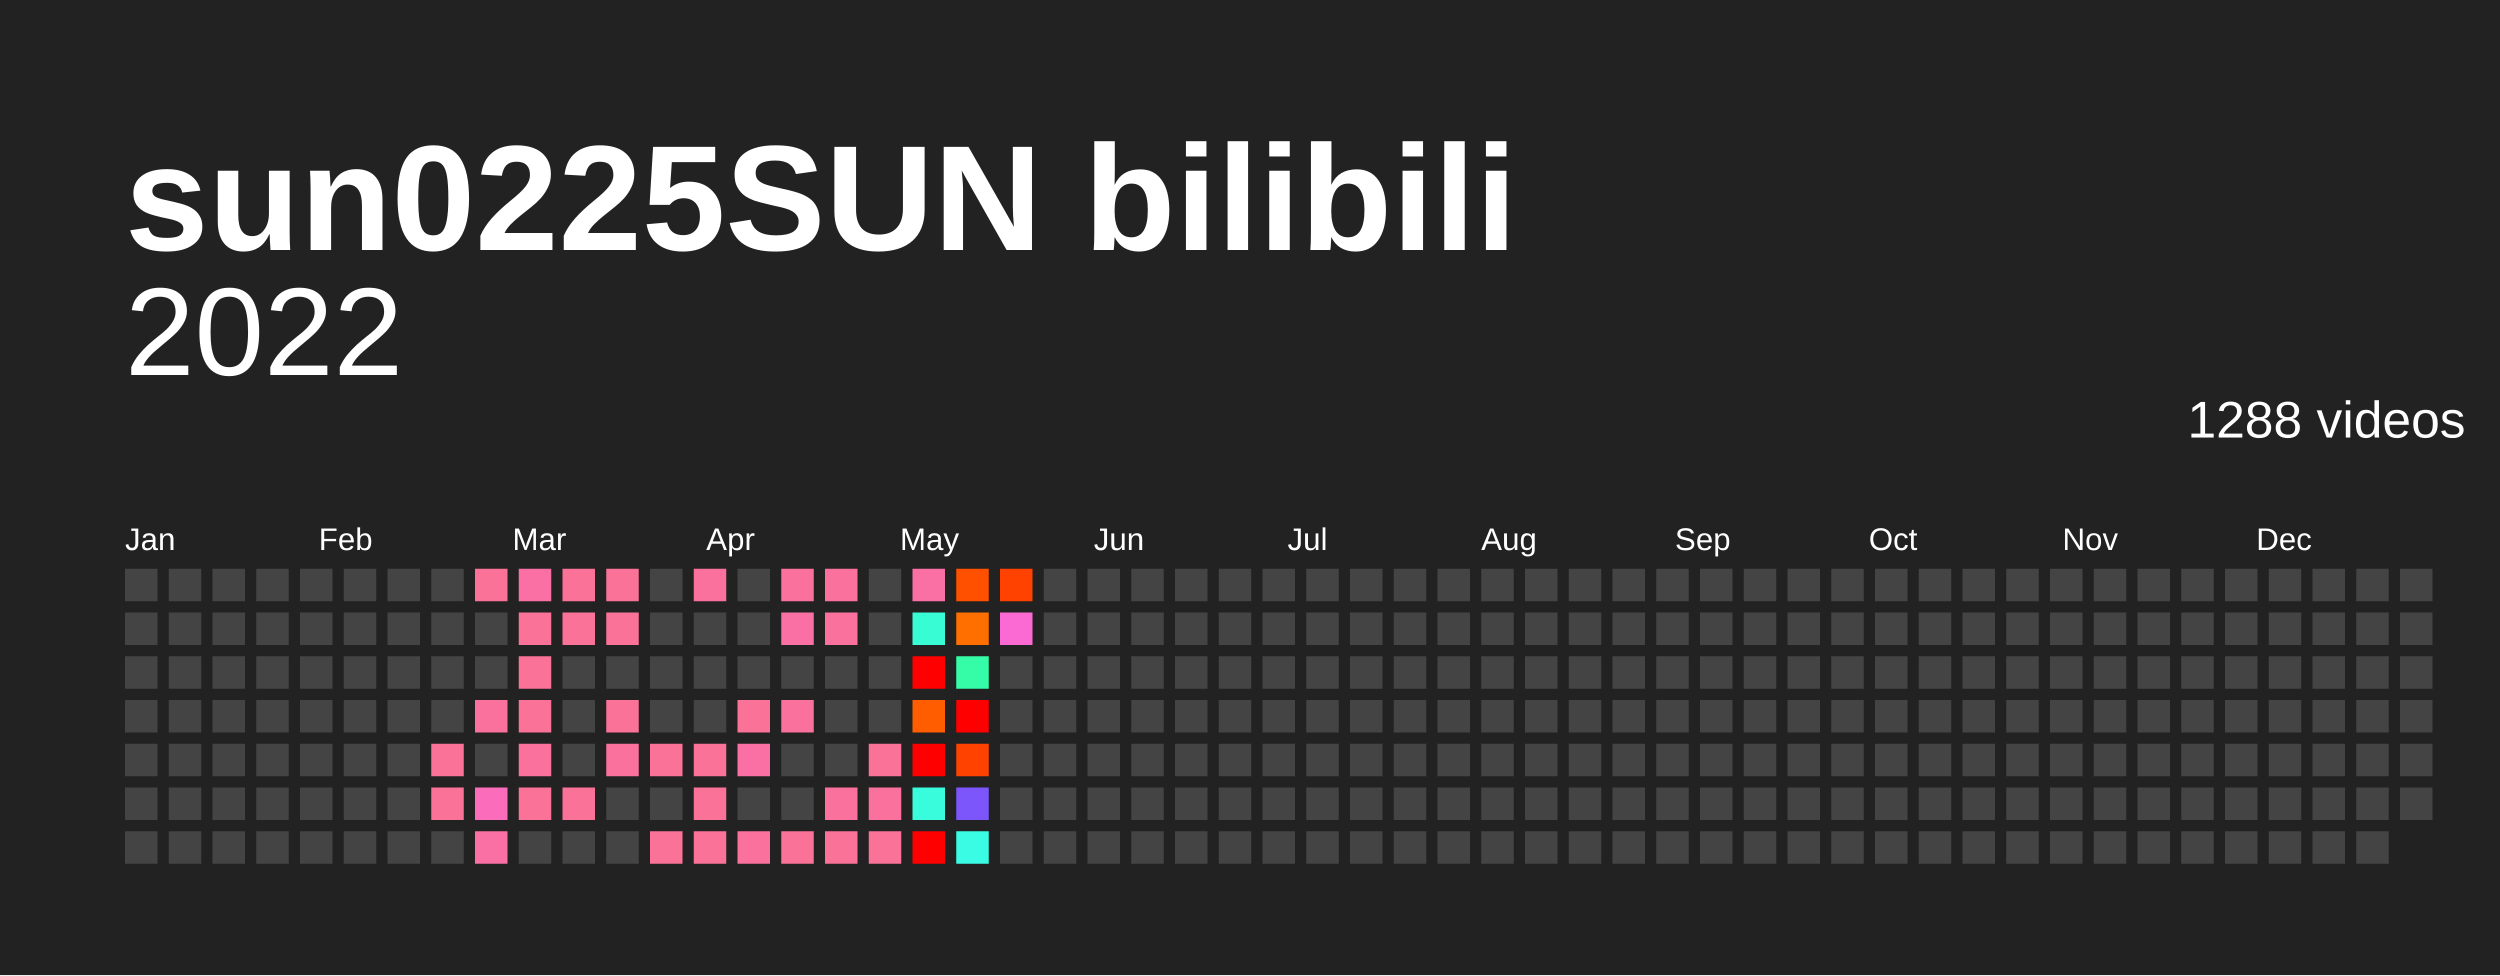
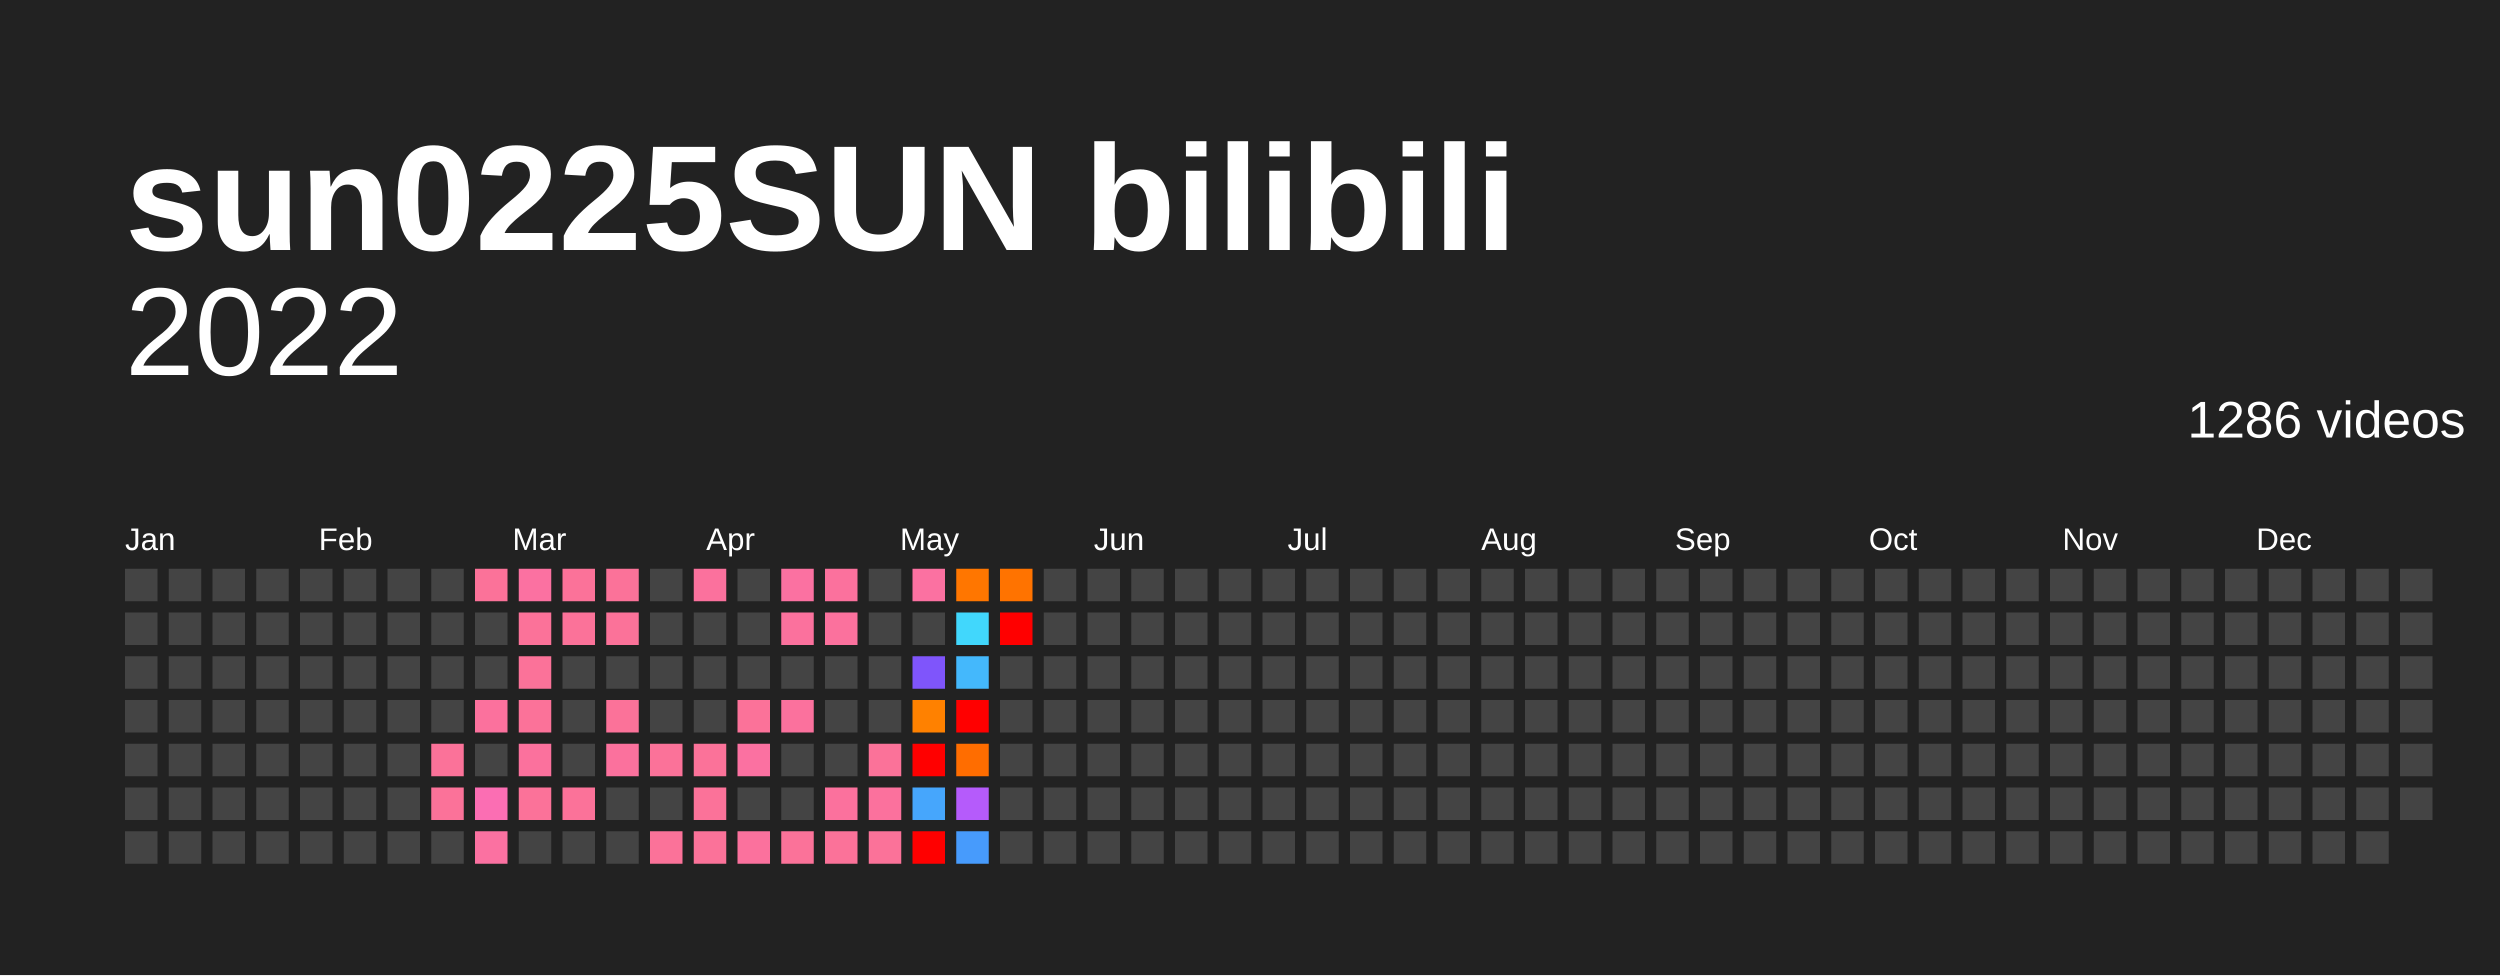
<svg xmlns="http://www.w3.org/2000/svg" baseProfile="full" height="78mm" version="1.1" viewBox="0,0,200,78" width="200mm">
  <defs />
  <rect fill="#222222" height="78" width="200" x="0" y="0" />
  <text fill="#FFFFFF" style="font-size:12px; font-family:Arial; font-weight:bold;" x="10" y="20">sun0225SUN bilibili</text>
  <text alignment-baseline="hanging" fill="#FFFFFF" style="font-size:10.0px; font-family:Arial;" x="10" y="30">2022</text>
-   <text alignment-baseline="hanging" fill="#FFFFFF" style="font-size:4.125px; font-family:Arial;" x="175" y="35">1288 videos</text>
+   <text alignment-baseline="hanging" fill="#FFFFFF" style="font-size:4.125px; font-family:Arial;" x="175" y="35">1286 videos</text>
  <text fill="#FFFFFF" style="font-size:2.5px; font-family:Arial" x="10.0" y="44">Jan</text>
  <text fill="#FFFFFF" style="font-size:2.5px; font-family:Arial" x="25.5" y="44">Feb</text>
  <text fill="#FFFFFF" style="font-size:2.5px; font-family:Arial" x="41.0" y="44">Mar</text>
  <text fill="#FFFFFF" style="font-size:2.5px; font-family:Arial" x="56.5" y="44">Apr</text>
  <text fill="#FFFFFF" style="font-size:2.5px; font-family:Arial" x="72.0" y="44">May</text>
  <text fill="#FFFFFF" style="font-size:2.5px; font-family:Arial" x="87.5" y="44">Jun</text>
  <text fill="#FFFFFF" style="font-size:2.5px; font-family:Arial" x="103.0" y="44">Jul</text>
  <text fill="#FFFFFF" style="font-size:2.5px; font-family:Arial" x="118.5" y="44">Aug</text>
  <text fill="#FFFFFF" style="font-size:2.5px; font-family:Arial" x="134.0" y="44">Sep</text>
  <text fill="#FFFFFF" style="font-size:2.5px; font-family:Arial" x="149.5" y="44">Oct</text>
  <text fill="#FFFFFF" style="font-size:2.5px; font-family:Arial" x="165.0" y="44">Nov</text>
  <text fill="#FFFFFF" style="font-size:2.5px; font-family:Arial" x="180.5" y="44">Dec</text>
  <rect fill="#444444" height="2.6" width="2.6" x="10.0" y="45.5" />
  <rect fill="#444444" height="2.6" width="2.6" x="10.0" y="49.0" />
  <rect fill="#444444" height="2.6" width="2.6" x="10.0" y="52.5" />
  <rect fill="#444444" height="2.6" width="2.6" x="10.0" y="56.0" />
  <rect fill="#444444" height="2.6" width="2.6" x="10.0" y="59.5" />
  <rect fill="#444444" height="2.6" width="2.6" x="10.0" y="63.0" />
  <rect fill="#444444" height="2.6" width="2.6" x="10.0" y="66.5" />
  <rect fill="#444444" height="2.6" width="2.6" x="13.5" y="45.5" />
  <rect fill="#444444" height="2.6" width="2.6" x="13.5" y="49.0" />
  <rect fill="#444444" height="2.6" width="2.6" x="13.5" y="52.5" />
  <rect fill="#444444" height="2.6" width="2.6" x="13.5" y="56.0" />
  <rect fill="#444444" height="2.6" width="2.6" x="13.5" y="59.5" />
  <rect fill="#444444" height="2.6" width="2.6" x="13.5" y="63.0" />
  <rect fill="#444444" height="2.6" width="2.6" x="13.5" y="66.5" />
  <rect fill="#444444" height="2.6" width="2.6" x="17.0" y="45.5" />
  <rect fill="#444444" height="2.6" width="2.6" x="17.0" y="49.0" />
  <rect fill="#444444" height="2.6" width="2.6" x="17.0" y="52.5" />
  <rect fill="#444444" height="2.6" width="2.6" x="17.0" y="56.0" />
  <rect fill="#444444" height="2.6" width="2.6" x="17.0" y="59.5" />
  <rect fill="#444444" height="2.6" width="2.6" x="17.0" y="63.0" />
  <rect fill="#444444" height="2.6" width="2.6" x="17.0" y="66.5" />
  <rect fill="#444444" height="2.6" width="2.6" x="20.5" y="45.5" />
  <rect fill="#444444" height="2.6" width="2.6" x="20.5" y="49.0" />
  <rect fill="#444444" height="2.6" width="2.6" x="20.5" y="52.5" />
  <rect fill="#444444" height="2.6" width="2.6" x="20.5" y="56.0" />
  <rect fill="#444444" height="2.6" width="2.6" x="20.5" y="59.5" />
  <rect fill="#444444" height="2.6" width="2.6" x="20.5" y="63.0" />
  <rect fill="#444444" height="2.6" width="2.6" x="20.5" y="66.5" />
  <rect fill="#444444" height="2.6" width="2.6" x="24.0" y="45.5" />
  <rect fill="#444444" height="2.6" width="2.6" x="24.0" y="49.0" />
  <rect fill="#444444" height="2.6" width="2.6" x="24.0" y="52.5" />
  <rect fill="#444444" height="2.6" width="2.6" x="24.0" y="56.0" />
  <rect fill="#444444" height="2.6" width="2.6" x="24.0" y="59.5" />
  <rect fill="#444444" height="2.6" width="2.6" x="24.0" y="63.0" />
  <rect fill="#444444" height="2.6" width="2.6" x="24.0" y="66.5" />
  <rect fill="#444444" height="2.6" width="2.6" x="27.5" y="45.5" />
  <rect fill="#444444" height="2.6" width="2.6" x="27.5" y="49.0" />
  <rect fill="#444444" height="2.6" width="2.6" x="27.5" y="52.5" />
  <rect fill="#444444" height="2.6" width="2.6" x="27.5" y="56.0" />
  <rect fill="#444444" height="2.6" width="2.6" x="27.5" y="59.5" />
  <rect fill="#444444" height="2.6" width="2.6" x="27.5" y="63.0" />
  <rect fill="#444444" height="2.6" width="2.6" x="27.5" y="66.5" />
  <rect fill="#444444" height="2.6" width="2.6" x="31.0" y="45.5" />
  <rect fill="#444444" height="2.6" width="2.6" x="31.0" y="49.0" />
  <rect fill="#444444" height="2.6" width="2.6" x="31.0" y="52.5" />
  <rect fill="#444444" height="2.6" width="2.6" x="31.0" y="56.0" />
  <rect fill="#444444" height="2.6" width="2.6" x="31.0" y="59.5" />
  <rect fill="#444444" height="2.6" width="2.6" x="31.0" y="63.0" />
  <rect fill="#444444" height="2.6" width="2.6" x="31.0" y="66.5" />
  <rect fill="#444444" height="2.6" width="2.6" x="34.5" y="45.5" />
  <rect fill="#444444" height="2.6" width="2.6" x="34.5" y="49.0" />
  <rect fill="#444444" height="2.6" width="2.6" x="34.5" y="52.5" />
  <rect fill="#444444" height="2.6" width="2.6" x="34.5" y="56.0" />
  <rect fill="#fb7299" height="2.6" width="2.6" x="34.5" y="59.5" />
  <rect fill="#fb7299" height="2.6" width="2.6" x="34.5" y="63.0" />
  <rect fill="#444444" height="2.6" width="2.6" x="34.5" y="66.5" />
  <rect fill="#fb7299" height="2.6" width="2.6" x="38.0" y="45.5" />
  <rect fill="#444444" height="2.6" width="2.6" x="38.0" y="49.0" />
  <rect fill="#444444" height="2.6" width="2.6" x="38.0" y="52.5" />
-   <rect fill="#fb719e" height="2.6" width="2.6" x="38.0" y="56.0" />
+   <rect fill="#fb719d" height="2.6" width="2.6" x="38.0" y="56.0" />
  <rect fill="#444444" height="2.6" width="2.6" x="38.0" y="59.5" />
-   <rect fill="#fb6dbb" height="2.6" width="2.6" x="38.0" y="63.0" />
-   <rect fill="#fb70a4" height="2.6" width="2.6" x="38.0" y="66.5" />
-   <rect fill="#fb70a4" height="2.6" width="2.6" x="41.5" y="45.5" />
+   <rect fill="#fb6eb3" height="2.6" width="2.6" x="38.0" y="63.0" />
+   <rect fill="#fb71a1" height="2.6" width="2.6" x="38.0" y="66.5" />
+   <rect fill="#fb71a1" height="2.6" width="2.6" x="41.5" y="45.5" />
  <rect fill="#fb7299" height="2.6" width="2.6" x="41.5" y="49.0" />
  <rect fill="#fb7299" height="2.6" width="2.6" x="41.5" y="52.5" />
  <rect fill="#fb7299" height="2.6" width="2.6" x="41.5" y="56.0" />
-   <rect fill="#fb719e" height="2.6" width="2.6" x="41.5" y="59.5" />
+   <rect fill="#fb719d" height="2.6" width="2.6" x="41.5" y="59.5" />
  <rect fill="#fb7299" height="2.6" width="2.6" x="41.5" y="63.0" />
  <rect fill="#444444" height="2.6" width="2.6" x="41.5" y="66.5" />
  <rect fill="#fb7299" height="2.6" width="2.6" x="45.0" y="45.5" />
  <rect fill="#fb7299" height="2.6" width="2.6" x="45.0" y="49.0" />
  <rect fill="#444444" height="2.6" width="2.6" x="45.0" y="52.5" />
  <rect fill="#444444" height="2.6" width="2.6" x="45.0" y="56.0" />
  <rect fill="#444444" height="2.6" width="2.6" x="45.0" y="59.5" />
  <rect fill="#fb7299" height="2.6" width="2.6" x="45.0" y="63.0" />
  <rect fill="#444444" height="2.6" width="2.6" x="45.0" y="66.5" />
  <rect fill="#fb7299" height="2.6" width="2.6" x="48.5" y="45.5" />
  <rect fill="#fb7299" height="2.6" width="2.6" x="48.5" y="49.0" />
  <rect fill="#444444" height="2.6" width="2.6" x="48.5" y="52.5" />
  <rect fill="#fb7299" height="2.6" width="2.6" x="48.5" y="56.0" />
-   <rect fill="#fb719e" height="2.6" width="2.6" x="48.5" y="59.5" />
+   <rect fill="#fb719d" height="2.6" width="2.6" x="48.5" y="59.5" />
  <rect fill="#444444" height="2.6" width="2.6" x="48.5" y="63.0" />
  <rect fill="#444444" height="2.6" width="2.6" x="48.5" y="66.5" />
  <rect fill="#444444" height="2.6" width="2.6" x="52.0" y="45.5" />
  <rect fill="#444444" height="2.6" width="2.6" x="52.0" y="49.0" />
  <rect fill="#444444" height="2.6" width="2.6" x="52.0" y="52.5" />
  <rect fill="#444444" height="2.6" width="2.6" x="52.0" y="56.0" />
  <rect fill="#fb7299" height="2.6" width="2.6" x="52.0" y="59.5" />
  <rect fill="#444444" height="2.6" width="2.6" x="52.0" y="63.0" />
  <rect fill="#fb7299" height="2.6" width="2.6" x="52.0" y="66.5" />
-   <rect fill="#fb719e" height="2.6" width="2.6" x="55.5" y="45.5" />
+   <rect fill="#fb719d" height="2.6" width="2.6" x="55.5" y="45.5" />
  <rect fill="#444444" height="2.6" width="2.6" x="55.5" y="49.0" />
  <rect fill="#444444" height="2.6" width="2.6" x="55.5" y="52.5" />
  <rect fill="#444444" height="2.6" width="2.6" x="55.5" y="56.0" />
  <rect fill="#fb7299" height="2.6" width="2.6" x="55.5" y="59.5" />
  <rect fill="#fb7299" height="2.6" width="2.6" x="55.5" y="63.0" />
  <rect fill="#fb7299" height="2.6" width="2.6" x="55.5" y="66.5" />
  <rect fill="#444444" height="2.6" width="2.6" x="59.0" y="45.5" />
  <rect fill="#444444" height="2.6" width="2.6" x="59.0" y="49.0" />
  <rect fill="#444444" height="2.6" width="2.6" x="59.0" y="52.5" />
  <rect fill="#fb7299" height="2.6" width="2.6" x="59.0" y="56.0" />
-   <rect fill="#fb70a4" height="2.6" width="2.6" x="59.0" y="59.5" />
+   <rect fill="#fb71a1" height="2.6" width="2.6" x="59.0" y="59.5" />
  <rect fill="#444444" height="2.6" width="2.6" x="59.0" y="63.0" />
-   <rect fill="#fb719e" height="2.6" width="2.6" x="59.0" y="66.5" />
-   <rect fill="#fb719e" height="2.6" width="2.6" x="62.5" y="45.5" />
-   <rect fill="#fb70a4" height="2.6" width="2.6" x="62.5" y="49.0" />
+   <rect fill="#fb719d" height="2.6" width="2.6" x="59.0" y="66.5" />
+   <rect fill="#fb71a1" height="2.6" width="2.6" x="62.5" y="45.5" />
+   <rect fill="#fb719d" height="2.6" width="2.6" x="62.5" y="49.0" />
  <rect fill="#444444" height="2.6" width="2.6" x="62.5" y="52.5" />
-   <rect fill="#fb719e" height="2.6" width="2.6" x="62.5" y="56.0" />
+   <rect fill="#fb719d" height="2.6" width="2.6" x="62.5" y="56.0" />
  <rect fill="#444444" height="2.6" width="2.6" x="62.5" y="59.5" />
  <rect fill="#444444" height="2.6" width="2.6" x="62.5" y="63.0" />
  <rect fill="#fb7299" height="2.6" width="2.6" x="62.5" y="66.5" />
-   <rect fill="#fb719e" height="2.6" width="2.6" x="66.0" y="45.5" />
-   <rect fill="#fb719e" height="2.6" width="2.6" x="66.0" y="49.0" />
+   <rect fill="#fb719d" height="2.6" width="2.6" x="66.0" y="45.5" />
+   <rect fill="#fb719d" height="2.6" width="2.6" x="66.0" y="49.0" />
  <rect fill="#444444" height="2.6" width="2.6" x="66.0" y="52.5" />
  <rect fill="#444444" height="2.6" width="2.6" x="66.0" y="56.0" />
  <rect fill="#444444" height="2.6" width="2.6" x="66.0" y="59.5" />
-   <rect fill="#fb719e" height="2.6" width="2.6" x="66.0" y="63.0" />
+   <rect fill="#fb719d" height="2.6" width="2.6" x="66.0" y="63.0" />
  <rect fill="#fb7299" height="2.6" width="2.6" x="66.0" y="66.5" />
  <rect fill="#444444" height="2.6" width="2.6" x="69.5" y="45.5" />
  <rect fill="#444444" height="2.6" width="2.6" x="69.5" y="49.0" />
  <rect fill="#444444" height="2.6" width="2.6" x="69.5" y="52.5" />
  <rect fill="#444444" height="2.6" width="2.6" x="69.5" y="56.0" />
  <rect fill="#fb7299" height="2.6" width="2.6" x="69.5" y="59.5" />
-   <rect fill="#fb719e" height="2.6" width="2.6" x="69.5" y="63.0" />
+   <rect fill="#fb719d" height="2.6" width="2.6" x="69.5" y="63.0" />
  <rect fill="#fb7299" height="2.6" width="2.6" x="69.5" y="66.5" />
-   <rect fill="#fb70a4" height="2.6" width="2.6" x="73.0" y="45.5" />
-   <rect fill="#38fcd4" height="2.6" width="2.6" x="73.0" y="49.0" />
-   <rect fill="red" height="2.6" width="2.6" x="73.0" y="52.5" />
-   <rect fill="#ff5d00" height="2.6" width="2.6" x="73.0" y="56.0" />
+   <rect fill="#fb71a1" height="2.6" width="2.6" x="73.0" y="45.5" />
+   <rect fill="#444444" height="2.6" width="2.6" x="73.0" y="49.0" />
+   <rect fill="#7f55fb" height="2.6" width="2.6" x="73.0" y="52.5" />
+   <rect fill="#ff8100" height="2.6" width="2.6" x="73.0" y="56.0" />
  <rect fill="red" height="2.6" width="2.6" x="73.0" y="59.5" />
-   <rect fill="#39fcdc" height="2.6" width="2.6" x="73.0" y="63.0" />
+   <rect fill="#46a6fc" height="2.6" width="2.6" x="73.0" y="63.0" />
  <rect fill="red" height="2.6" width="2.6" x="73.0" y="66.5" />
-   <rect fill="#ff5000" height="2.6" width="2.6" x="76.5" y="45.5" />
-   <rect fill="#ff6f00" height="2.6" width="2.6" x="76.5" y="49.0" />
-   <rect fill="#34fca7" height="2.6" width="2.6" x="76.5" y="52.5" />
+   <rect fill="#ff7600" height="2.6" width="2.6" x="76.5" y="45.5" />
+   <rect fill="#41d7fc" height="2.6" width="2.6" x="76.5" y="49.0" />
+   <rect fill="#44b8fc" height="2.6" width="2.6" x="76.5" y="52.5" />
  <rect fill="red" height="2.6" width="2.6" x="76.5" y="56.0" />
-   <rect fill="#ff4200" height="2.6" width="2.6" x="76.5" y="59.5" />
-   <rect fill="#7c55fb" height="2.6" width="2.6" x="76.5" y="63.0" />
-   <rect fill="#3afce5" height="2.6" width="2.6" x="76.5" y="66.5" />
-   <rect fill="#ff4200" height="2.6" width="2.6" x="80.0" y="45.5" />
-   <rect fill="#fb6ad2" height="2.6" width="2.6" x="80.0" y="49.0" />
+   <rect fill="#ff6d00" height="2.6" width="2.6" x="76.5" y="59.5" />
+   <rect fill="#b55bfb" height="2.6" width="2.6" x="76.5" y="63.0" />
+   <rect fill="#479bfc" height="2.6" width="2.6" x="76.5" y="66.5" />
+   <rect fill="#ff7300" height="2.6" width="2.6" x="80.0" y="45.5" />
+   <rect fill="red" height="2.6" width="2.6" x="80.0" y="49.0" />
  <rect fill="#444444" height="2.6" width="2.6" x="80.0" y="52.5" />
  <rect fill="#444444" height="2.6" width="2.6" x="80.0" y="56.0" />
  <rect fill="#444444" height="2.6" width="2.6" x="80.0" y="59.5" />
  <rect fill="#444444" height="2.6" width="2.6" x="80.0" y="63.0" />
  <rect fill="#444444" height="2.6" width="2.6" x="80.0" y="66.5" />
  <rect fill="#444444" height="2.6" width="2.6" x="83.5" y="45.5" />
  <rect fill="#444444" height="2.6" width="2.6" x="83.5" y="49.0" />
  <rect fill="#444444" height="2.6" width="2.6" x="83.5" y="52.5" />
  <rect fill="#444444" height="2.6" width="2.6" x="83.5" y="56.0" />
  <rect fill="#444444" height="2.6" width="2.6" x="83.5" y="59.5" />
  <rect fill="#444444" height="2.6" width="2.6" x="83.5" y="63.0" />
  <rect fill="#444444" height="2.6" width="2.6" x="83.5" y="66.5" />
  <rect fill="#444444" height="2.6" width="2.6" x="87.0" y="45.5" />
  <rect fill="#444444" height="2.6" width="2.6" x="87.0" y="49.0" />
  <rect fill="#444444" height="2.6" width="2.6" x="87.0" y="52.5" />
  <rect fill="#444444" height="2.6" width="2.6" x="87.0" y="56.0" />
  <rect fill="#444444" height="2.6" width="2.6" x="87.0" y="59.5" />
  <rect fill="#444444" height="2.6" width="2.6" x="87.0" y="63.0" />
  <rect fill="#444444" height="2.6" width="2.6" x="87.0" y="66.5" />
  <rect fill="#444444" height="2.6" width="2.6" x="90.5" y="45.5" />
  <rect fill="#444444" height="2.6" width="2.6" x="90.5" y="49.0" />
  <rect fill="#444444" height="2.6" width="2.6" x="90.5" y="52.5" />
  <rect fill="#444444" height="2.6" width="2.6" x="90.5" y="56.0" />
  <rect fill="#444444" height="2.6" width="2.6" x="90.5" y="59.5" />
  <rect fill="#444444" height="2.6" width="2.6" x="90.5" y="63.0" />
  <rect fill="#444444" height="2.6" width="2.6" x="90.5" y="66.5" />
  <rect fill="#444444" height="2.6" width="2.6" x="94.0" y="45.5" />
  <rect fill="#444444" height="2.6" width="2.6" x="94.0" y="49.0" />
  <rect fill="#444444" height="2.6" width="2.6" x="94.0" y="52.5" />
  <rect fill="#444444" height="2.6" width="2.6" x="94.0" y="56.0" />
  <rect fill="#444444" height="2.6" width="2.6" x="94.0" y="59.5" />
  <rect fill="#444444" height="2.6" width="2.6" x="94.0" y="63.0" />
  <rect fill="#444444" height="2.6" width="2.6" x="94.0" y="66.5" />
  <rect fill="#444444" height="2.6" width="2.6" x="97.5" y="45.5" />
  <rect fill="#444444" height="2.6" width="2.6" x="97.5" y="49.0" />
  <rect fill="#444444" height="2.6" width="2.6" x="97.5" y="52.5" />
  <rect fill="#444444" height="2.6" width="2.6" x="97.5" y="56.0" />
  <rect fill="#444444" height="2.6" width="2.6" x="97.5" y="59.5" />
  <rect fill="#444444" height="2.6" width="2.6" x="97.5" y="63.0" />
  <rect fill="#444444" height="2.6" width="2.6" x="97.5" y="66.5" />
  <rect fill="#444444" height="2.6" width="2.6" x="101.0" y="45.5" />
  <rect fill="#444444" height="2.6" width="2.6" x="101.0" y="49.0" />
  <rect fill="#444444" height="2.6" width="2.6" x="101.0" y="52.5" />
  <rect fill="#444444" height="2.6" width="2.6" x="101.0" y="56.0" />
  <rect fill="#444444" height="2.6" width="2.6" x="101.0" y="59.5" />
  <rect fill="#444444" height="2.6" width="2.6" x="101.0" y="63.0" />
  <rect fill="#444444" height="2.6" width="2.6" x="101.0" y="66.5" />
  <rect fill="#444444" height="2.6" width="2.6" x="104.5" y="45.5" />
  <rect fill="#444444" height="2.6" width="2.6" x="104.5" y="49.0" />
  <rect fill="#444444" height="2.6" width="2.6" x="104.5" y="52.5" />
  <rect fill="#444444" height="2.6" width="2.6" x="104.5" y="56.0" />
  <rect fill="#444444" height="2.6" width="2.6" x="104.5" y="59.5" />
  <rect fill="#444444" height="2.6" width="2.6" x="104.5" y="63.0" />
  <rect fill="#444444" height="2.6" width="2.6" x="104.5" y="66.5" />
  <rect fill="#444444" height="2.6" width="2.6" x="108.0" y="45.5" />
  <rect fill="#444444" height="2.6" width="2.6" x="108.0" y="49.0" />
  <rect fill="#444444" height="2.6" width="2.6" x="108.0" y="52.5" />
  <rect fill="#444444" height="2.6" width="2.6" x="108.0" y="56.0" />
  <rect fill="#444444" height="2.6" width="2.6" x="108.0" y="59.5" />
  <rect fill="#444444" height="2.6" width="2.6" x="108.0" y="63.0" />
  <rect fill="#444444" height="2.6" width="2.6" x="108.0" y="66.5" />
  <rect fill="#444444" height="2.6" width="2.6" x="111.5" y="45.5" />
  <rect fill="#444444" height="2.6" width="2.6" x="111.5" y="49.0" />
  <rect fill="#444444" height="2.6" width="2.6" x="111.5" y="52.5" />
  <rect fill="#444444" height="2.6" width="2.6" x="111.5" y="56.0" />
  <rect fill="#444444" height="2.6" width="2.6" x="111.5" y="59.5" />
  <rect fill="#444444" height="2.6" width="2.6" x="111.5" y="63.0" />
  <rect fill="#444444" height="2.6" width="2.6" x="111.5" y="66.5" />
  <rect fill="#444444" height="2.6" width="2.6" x="115.0" y="45.5" />
  <rect fill="#444444" height="2.6" width="2.6" x="115.0" y="49.0" />
  <rect fill="#444444" height="2.6" width="2.6" x="115.0" y="52.5" />
  <rect fill="#444444" height="2.6" width="2.6" x="115.0" y="56.0" />
  <rect fill="#444444" height="2.6" width="2.6" x="115.0" y="59.5" />
  <rect fill="#444444" height="2.6" width="2.6" x="115.0" y="63.0" />
  <rect fill="#444444" height="2.6" width="2.6" x="115.0" y="66.5" />
  <rect fill="#444444" height="2.6" width="2.6" x="118.5" y="45.5" />
  <rect fill="#444444" height="2.6" width="2.6" x="118.5" y="49.0" />
  <rect fill="#444444" height="2.6" width="2.6" x="118.5" y="52.5" />
  <rect fill="#444444" height="2.6" width="2.6" x="118.5" y="56.0" />
  <rect fill="#444444" height="2.6" width="2.6" x="118.5" y="59.5" />
  <rect fill="#444444" height="2.6" width="2.6" x="118.5" y="63.0" />
  <rect fill="#444444" height="2.6" width="2.6" x="118.5" y="66.5" />
  <rect fill="#444444" height="2.6" width="2.6" x="122.0" y="45.5" />
  <rect fill="#444444" height="2.6" width="2.6" x="122.0" y="49.0" />
  <rect fill="#444444" height="2.6" width="2.6" x="122.0" y="52.5" />
  <rect fill="#444444" height="2.6" width="2.6" x="122.0" y="56.0" />
  <rect fill="#444444" height="2.6" width="2.6" x="122.0" y="59.5" />
  <rect fill="#444444" height="2.6" width="2.6" x="122.0" y="63.0" />
  <rect fill="#444444" height="2.6" width="2.6" x="122.0" y="66.5" />
  <rect fill="#444444" height="2.6" width="2.6" x="125.5" y="45.5" />
  <rect fill="#444444" height="2.6" width="2.6" x="125.5" y="49.0" />
  <rect fill="#444444" height="2.6" width="2.6" x="125.5" y="52.5" />
  <rect fill="#444444" height="2.6" width="2.6" x="125.5" y="56.0" />
  <rect fill="#444444" height="2.6" width="2.6" x="125.5" y="59.5" />
  <rect fill="#444444" height="2.6" width="2.6" x="125.5" y="63.0" />
  <rect fill="#444444" height="2.6" width="2.6" x="125.5" y="66.5" />
  <rect fill="#444444" height="2.6" width="2.6" x="129.0" y="45.5" />
  <rect fill="#444444" height="2.6" width="2.6" x="129.0" y="49.0" />
  <rect fill="#444444" height="2.6" width="2.6" x="129.0" y="52.5" />
  <rect fill="#444444" height="2.6" width="2.6" x="129.0" y="56.0" />
  <rect fill="#444444" height="2.6" width="2.6" x="129.0" y="59.5" />
  <rect fill="#444444" height="2.6" width="2.6" x="129.0" y="63.0" />
  <rect fill="#444444" height="2.6" width="2.6" x="129.0" y="66.5" />
  <rect fill="#444444" height="2.6" width="2.6" x="132.5" y="45.5" />
  <rect fill="#444444" height="2.6" width="2.6" x="132.5" y="49.0" />
  <rect fill="#444444" height="2.6" width="2.6" x="132.5" y="52.5" />
  <rect fill="#444444" height="2.6" width="2.6" x="132.5" y="56.0" />
  <rect fill="#444444" height="2.6" width="2.6" x="132.5" y="59.5" />
  <rect fill="#444444" height="2.6" width="2.6" x="132.5" y="63.0" />
  <rect fill="#444444" height="2.6" width="2.6" x="132.5" y="66.5" />
  <rect fill="#444444" height="2.6" width="2.6" x="136.0" y="45.5" />
  <rect fill="#444444" height="2.6" width="2.6" x="136.0" y="49.0" />
  <rect fill="#444444" height="2.6" width="2.6" x="136.0" y="52.5" />
  <rect fill="#444444" height="2.6" width="2.6" x="136.0" y="56.0" />
  <rect fill="#444444" height="2.6" width="2.6" x="136.0" y="59.5" />
  <rect fill="#444444" height="2.6" width="2.6" x="136.0" y="63.0" />
  <rect fill="#444444" height="2.6" width="2.6" x="136.0" y="66.5" />
  <rect fill="#444444" height="2.6" width="2.6" x="139.5" y="45.5" />
  <rect fill="#444444" height="2.6" width="2.6" x="139.5" y="49.0" />
  <rect fill="#444444" height="2.6" width="2.6" x="139.5" y="52.5" />
  <rect fill="#444444" height="2.6" width="2.6" x="139.5" y="56.0" />
  <rect fill="#444444" height="2.6" width="2.6" x="139.5" y="59.5" />
  <rect fill="#444444" height="2.6" width="2.6" x="139.5" y="63.0" />
  <rect fill="#444444" height="2.6" width="2.6" x="139.5" y="66.5" />
  <rect fill="#444444" height="2.6" width="2.6" x="143.0" y="45.5" />
  <rect fill="#444444" height="2.6" width="2.6" x="143.0" y="49.0" />
  <rect fill="#444444" height="2.6" width="2.6" x="143.0" y="52.5" />
  <rect fill="#444444" height="2.6" width="2.6" x="143.0" y="56.0" />
  <rect fill="#444444" height="2.6" width="2.6" x="143.0" y="59.5" />
  <rect fill="#444444" height="2.6" width="2.6" x="143.0" y="63.0" />
  <rect fill="#444444" height="2.6" width="2.6" x="143.0" y="66.5" />
  <rect fill="#444444" height="2.6" width="2.6" x="146.5" y="45.5" />
  <rect fill="#444444" height="2.6" width="2.6" x="146.5" y="49.0" />
  <rect fill="#444444" height="2.6" width="2.6" x="146.5" y="52.5" />
  <rect fill="#444444" height="2.6" width="2.6" x="146.5" y="56.0" />
  <rect fill="#444444" height="2.6" width="2.6" x="146.5" y="59.5" />
  <rect fill="#444444" height="2.6" width="2.6" x="146.5" y="63.0" />
  <rect fill="#444444" height="2.6" width="2.6" x="146.5" y="66.5" />
  <rect fill="#444444" height="2.6" width="2.6" x="150.0" y="45.5" />
  <rect fill="#444444" height="2.6" width="2.6" x="150.0" y="49.0" />
  <rect fill="#444444" height="2.6" width="2.6" x="150.0" y="52.5" />
  <rect fill="#444444" height="2.6" width="2.6" x="150.0" y="56.0" />
  <rect fill="#444444" height="2.6" width="2.6" x="150.0" y="59.5" />
  <rect fill="#444444" height="2.6" width="2.6" x="150.0" y="63.0" />
  <rect fill="#444444" height="2.6" width="2.6" x="150.0" y="66.5" />
  <rect fill="#444444" height="2.6" width="2.6" x="153.5" y="45.5" />
  <rect fill="#444444" height="2.6" width="2.6" x="153.5" y="49.0" />
  <rect fill="#444444" height="2.6" width="2.6" x="153.5" y="52.5" />
  <rect fill="#444444" height="2.6" width="2.6" x="153.5" y="56.0" />
  <rect fill="#444444" height="2.6" width="2.6" x="153.5" y="59.5" />
  <rect fill="#444444" height="2.6" width="2.6" x="153.5" y="63.0" />
  <rect fill="#444444" height="2.6" width="2.6" x="153.5" y="66.5" />
  <rect fill="#444444" height="2.6" width="2.6" x="157.0" y="45.5" />
  <rect fill="#444444" height="2.6" width="2.6" x="157.0" y="49.0" />
  <rect fill="#444444" height="2.6" width="2.6" x="157.0" y="52.5" />
  <rect fill="#444444" height="2.6" width="2.6" x="157.0" y="56.0" />
  <rect fill="#444444" height="2.6" width="2.6" x="157.0" y="59.5" />
  <rect fill="#444444" height="2.6" width="2.6" x="157.0" y="63.0" />
  <rect fill="#444444" height="2.6" width="2.6" x="157.0" y="66.5" />
  <rect fill="#444444" height="2.6" width="2.6" x="160.5" y="45.5" />
  <rect fill="#444444" height="2.6" width="2.6" x="160.5" y="49.0" />
  <rect fill="#444444" height="2.6" width="2.6" x="160.5" y="52.5" />
  <rect fill="#444444" height="2.6" width="2.6" x="160.5" y="56.0" />
  <rect fill="#444444" height="2.6" width="2.6" x="160.5" y="59.5" />
  <rect fill="#444444" height="2.6" width="2.6" x="160.5" y="63.0" />
  <rect fill="#444444" height="2.6" width="2.6" x="160.5" y="66.5" />
  <rect fill="#444444" height="2.6" width="2.6" x="164.0" y="45.5" />
  <rect fill="#444444" height="2.6" width="2.6" x="164.0" y="49.0" />
  <rect fill="#444444" height="2.6" width="2.6" x="164.0" y="52.5" />
  <rect fill="#444444" height="2.6" width="2.6" x="164.0" y="56.0" />
  <rect fill="#444444" height="2.6" width="2.6" x="164.0" y="59.5" />
  <rect fill="#444444" height="2.6" width="2.6" x="164.0" y="63.0" />
  <rect fill="#444444" height="2.6" width="2.6" x="164.0" y="66.5" />
  <rect fill="#444444" height="2.6" width="2.6" x="167.5" y="45.5" />
  <rect fill="#444444" height="2.6" width="2.6" x="167.5" y="49.0" />
  <rect fill="#444444" height="2.6" width="2.6" x="167.5" y="52.5" />
  <rect fill="#444444" height="2.6" width="2.6" x="167.5" y="56.0" />
  <rect fill="#444444" height="2.6" width="2.6" x="167.5" y="59.5" />
  <rect fill="#444444" height="2.6" width="2.6" x="167.5" y="63.0" />
  <rect fill="#444444" height="2.6" width="2.6" x="167.5" y="66.5" />
  <rect fill="#444444" height="2.6" width="2.6" x="171.0" y="45.5" />
  <rect fill="#444444" height="2.6" width="2.6" x="171.0" y="49.0" />
  <rect fill="#444444" height="2.6" width="2.6" x="171.0" y="52.5" />
  <rect fill="#444444" height="2.6" width="2.6" x="171.0" y="56.0" />
  <rect fill="#444444" height="2.6" width="2.6" x="171.0" y="59.5" />
  <rect fill="#444444" height="2.6" width="2.6" x="171.0" y="63.0" />
  <rect fill="#444444" height="2.6" width="2.6" x="171.0" y="66.5" />
  <rect fill="#444444" height="2.6" width="2.6" x="174.5" y="45.5" />
  <rect fill="#444444" height="2.6" width="2.6" x="174.5" y="49.0" />
  <rect fill="#444444" height="2.6" width="2.6" x="174.5" y="52.5" />
  <rect fill="#444444" height="2.6" width="2.6" x="174.5" y="56.0" />
  <rect fill="#444444" height="2.6" width="2.6" x="174.5" y="59.5" />
  <rect fill="#444444" height="2.6" width="2.6" x="174.5" y="63.0" />
  <rect fill="#444444" height="2.6" width="2.6" x="174.5" y="66.5" />
  <rect fill="#444444" height="2.6" width="2.6" x="178.0" y="45.5" />
  <rect fill="#444444" height="2.6" width="2.6" x="178.0" y="49.0" />
  <rect fill="#444444" height="2.6" width="2.6" x="178.0" y="52.5" />
  <rect fill="#444444" height="2.6" width="2.6" x="178.0" y="56.0" />
  <rect fill="#444444" height="2.6" width="2.6" x="178.0" y="59.5" />
  <rect fill="#444444" height="2.6" width="2.6" x="178.0" y="63.0" />
  <rect fill="#444444" height="2.6" width="2.6" x="178.0" y="66.5" />
  <rect fill="#444444" height="2.6" width="2.6" x="181.5" y="45.5" />
  <rect fill="#444444" height="2.6" width="2.6" x="181.5" y="49.0" />
  <rect fill="#444444" height="2.6" width="2.6" x="181.5" y="52.5" />
  <rect fill="#444444" height="2.6" width="2.6" x="181.5" y="56.0" />
  <rect fill="#444444" height="2.6" width="2.6" x="181.5" y="59.5" />
  <rect fill="#444444" height="2.6" width="2.6" x="181.5" y="63.0" />
  <rect fill="#444444" height="2.6" width="2.6" x="181.5" y="66.5" />
  <rect fill="#444444" height="2.6" width="2.6" x="185.0" y="45.5" />
  <rect fill="#444444" height="2.6" width="2.6" x="185.0" y="49.0" />
  <rect fill="#444444" height="2.6" width="2.6" x="185.0" y="52.5" />
  <rect fill="#444444" height="2.6" width="2.6" x="185.0" y="56.0" />
  <rect fill="#444444" height="2.6" width="2.6" x="185.0" y="59.5" />
  <rect fill="#444444" height="2.6" width="2.6" x="185.0" y="63.0" />
  <rect fill="#444444" height="2.6" width="2.6" x="185.0" y="66.5" />
  <rect fill="#444444" height="2.6" width="2.6" x="188.5" y="45.5" />
  <rect fill="#444444" height="2.6" width="2.6" x="188.5" y="49.0" />
  <rect fill="#444444" height="2.6" width="2.6" x="188.5" y="52.5" />
  <rect fill="#444444" height="2.6" width="2.6" x="188.5" y="56.0" />
  <rect fill="#444444" height="2.6" width="2.6" x="188.5" y="59.5" />
  <rect fill="#444444" height="2.6" width="2.6" x="188.5" y="63.0" />
  <rect fill="#444444" height="2.6" width="2.6" x="188.5" y="66.5" />
  <rect fill="#444444" height="2.6" width="2.6" x="192.0" y="45.5" />
  <rect fill="#444444" height="2.6" width="2.6" x="192.0" y="49.0" />
  <rect fill="#444444" height="2.6" width="2.6" x="192.0" y="52.5" />
  <rect fill="#444444" height="2.6" width="2.6" x="192.0" y="56.0" />
  <rect fill="#444444" height="2.6" width="2.6" x="192.0" y="59.5" />
  <rect fill="#444444" height="2.6" width="2.6" x="192.0" y="63.0" />
</svg>
